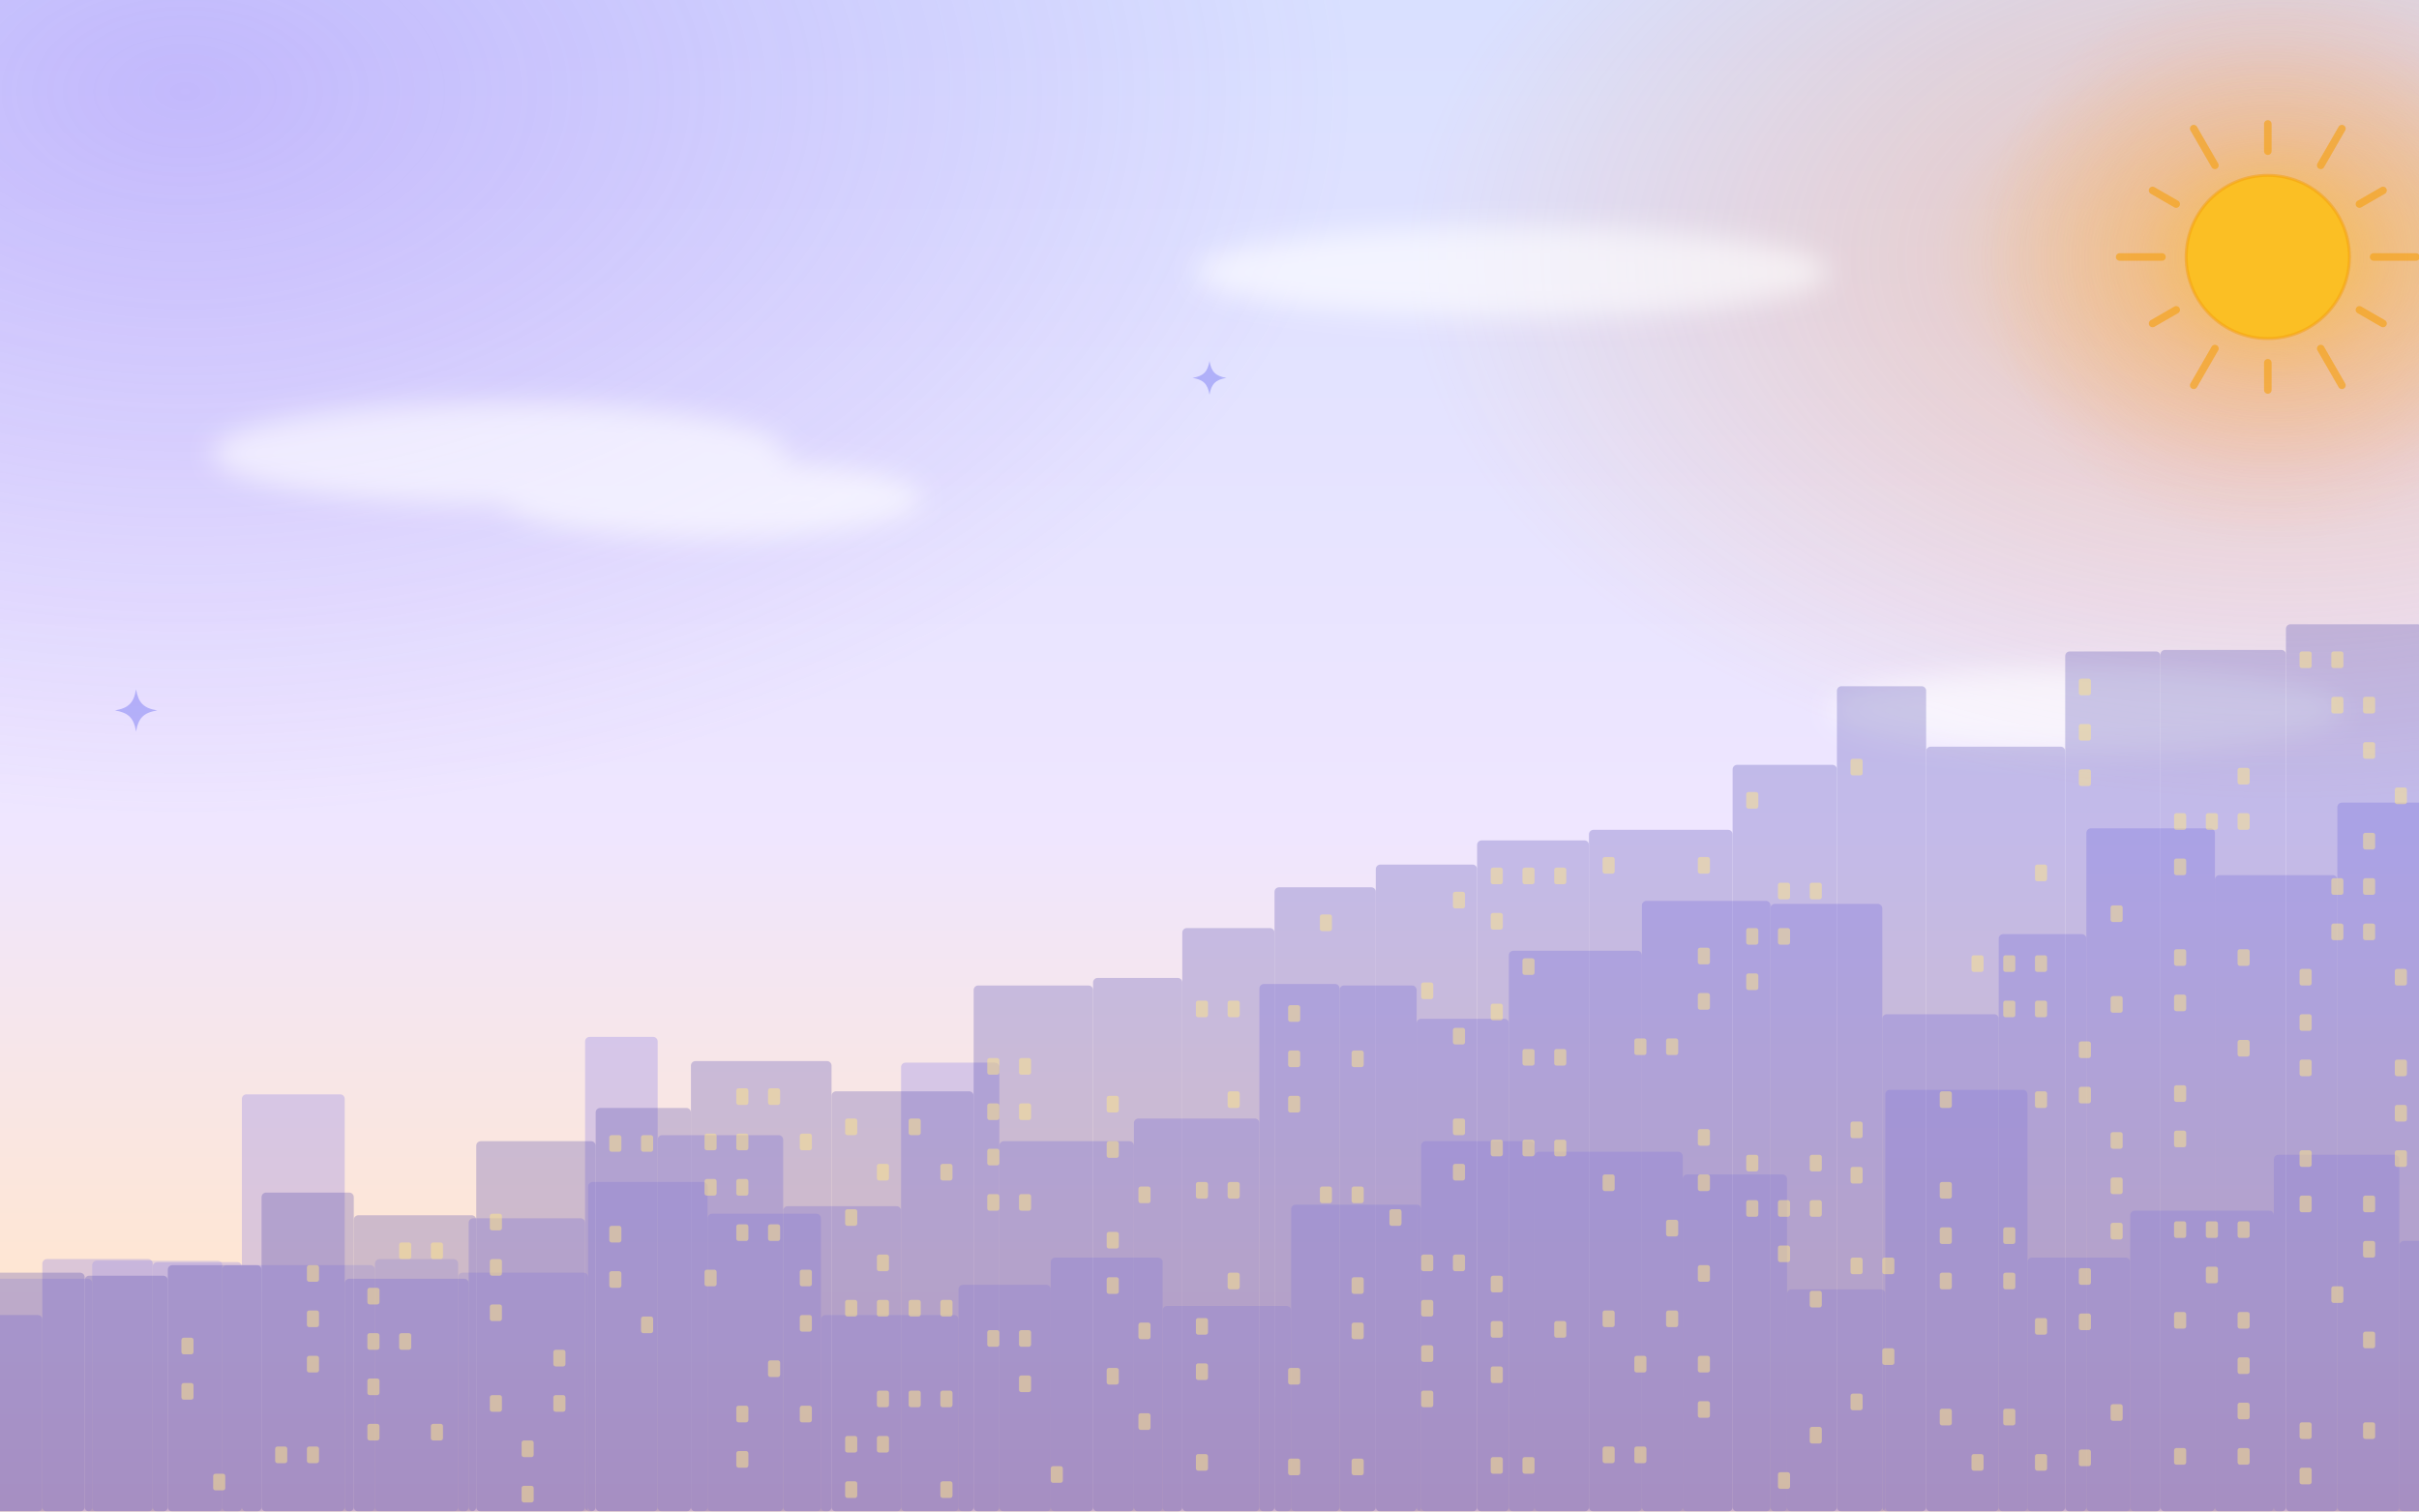
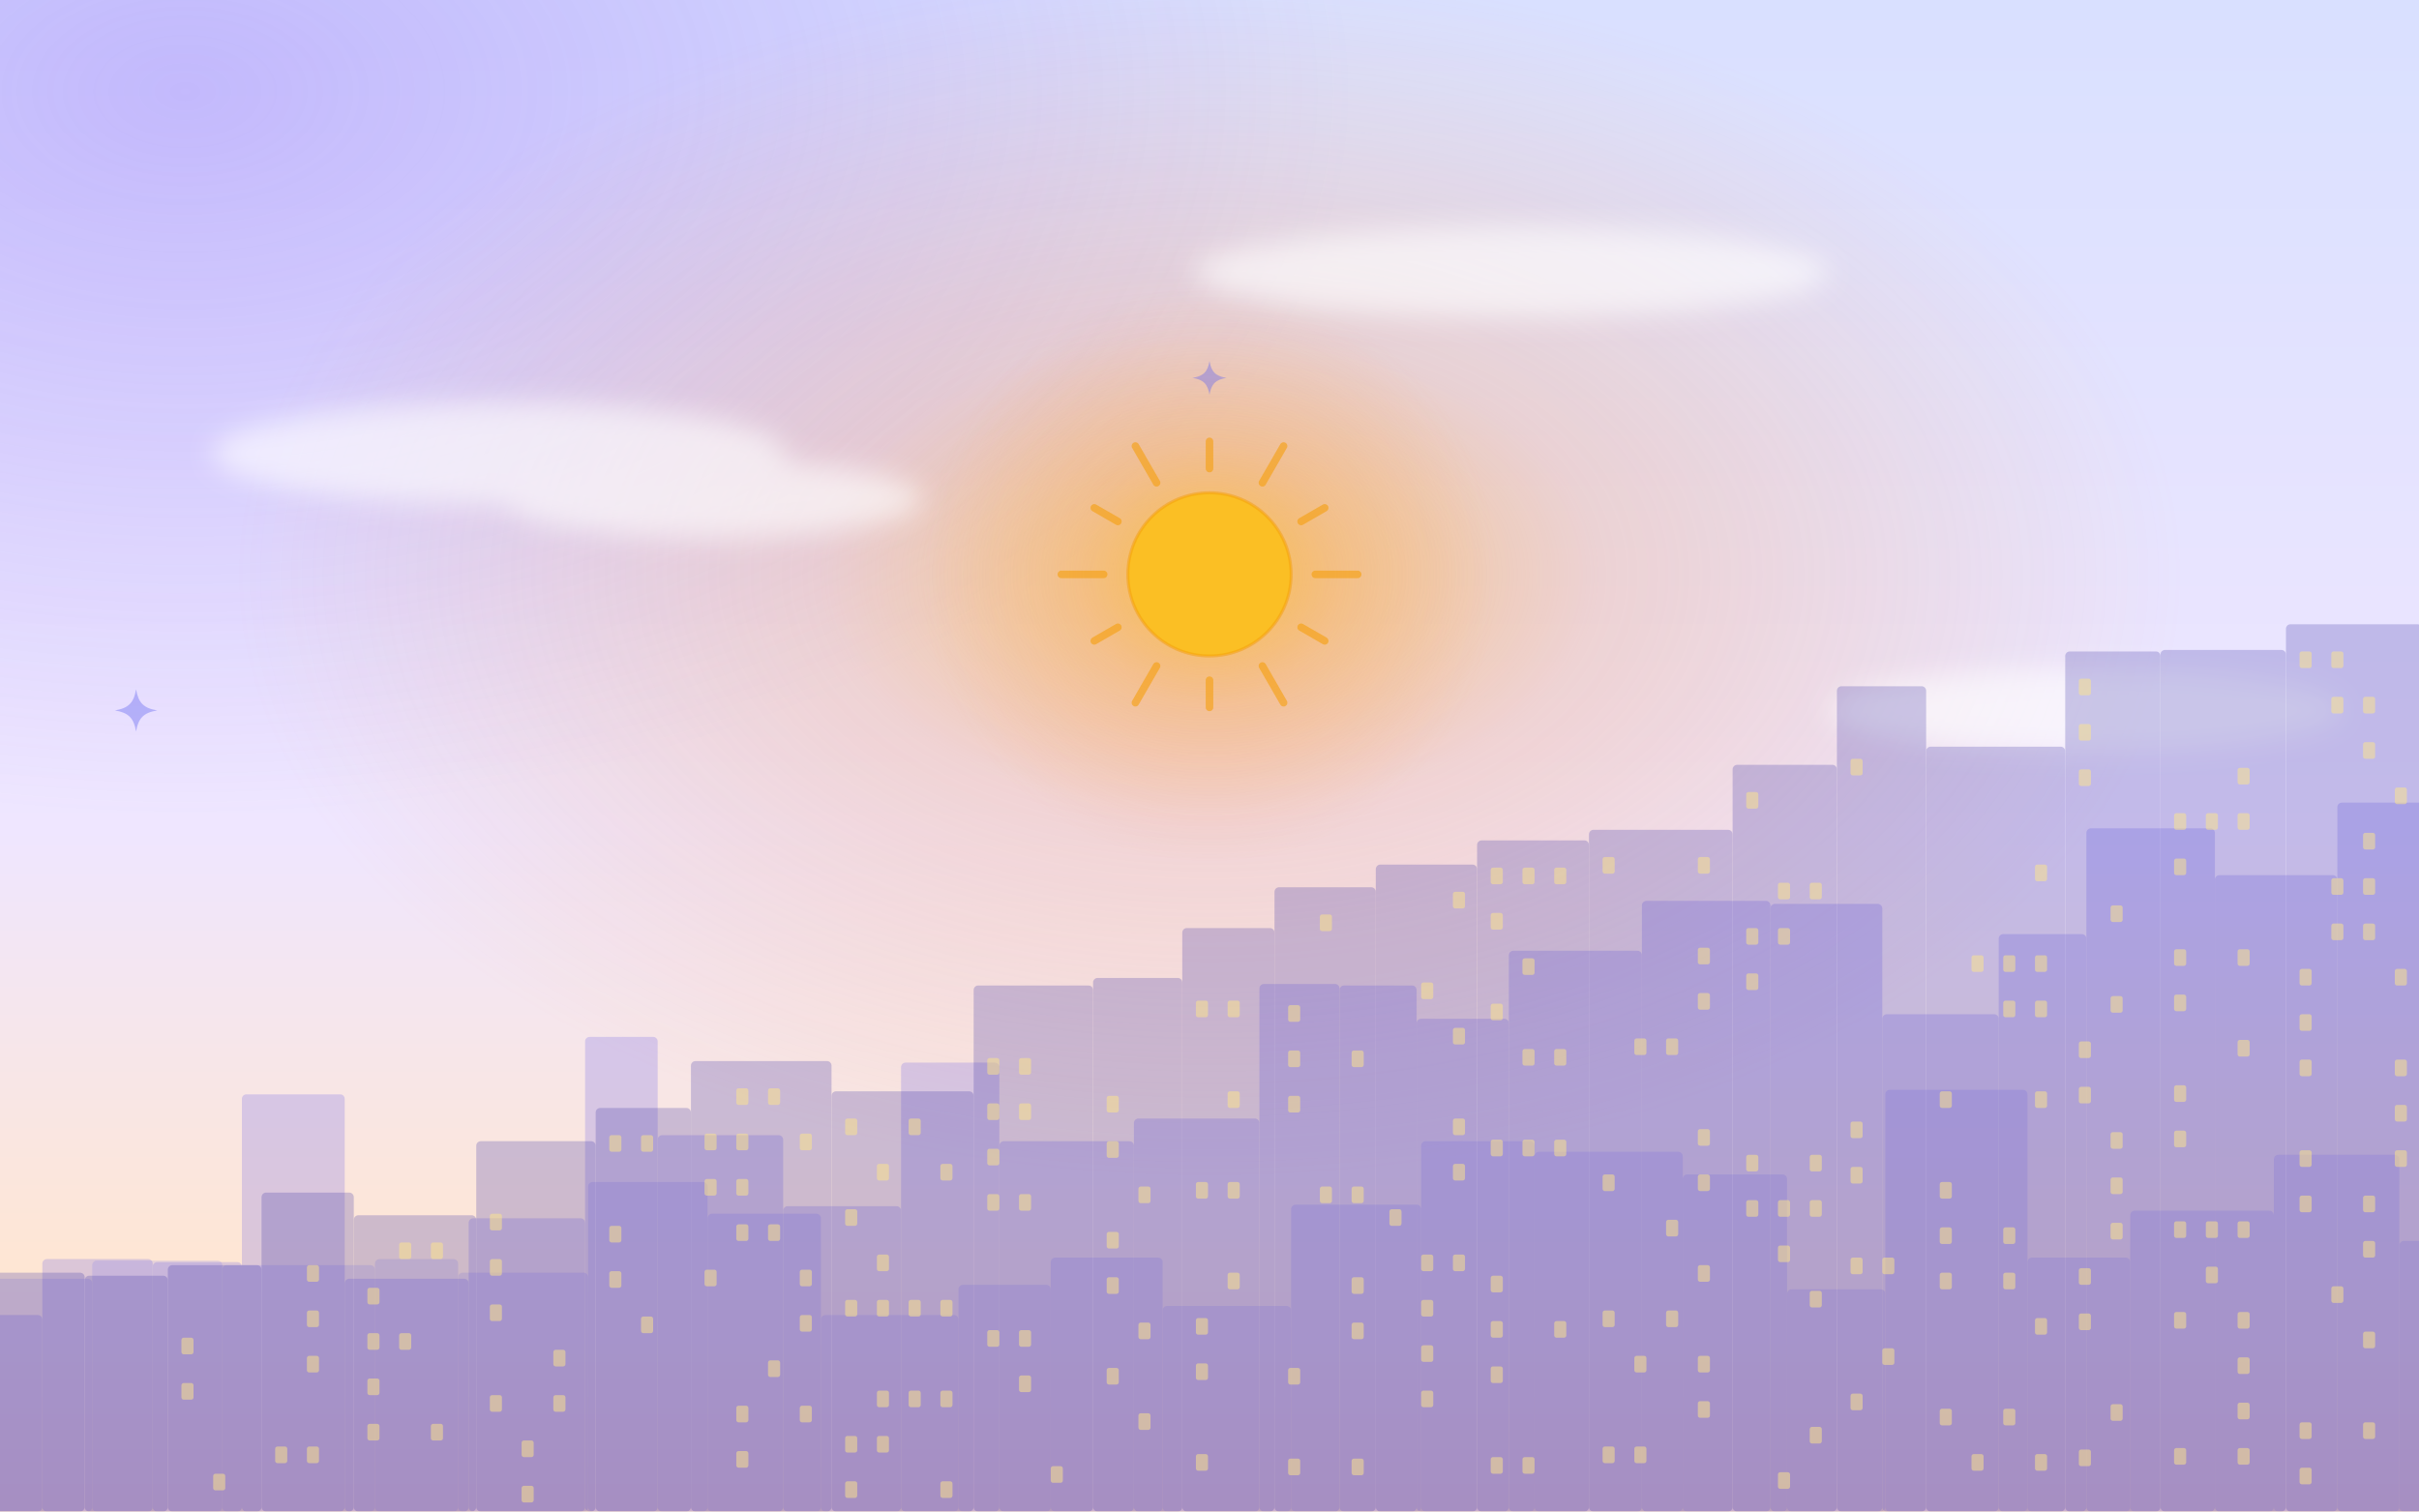
<svg xmlns="http://www.w3.org/2000/svg" viewBox="0 0 1600 1000" preserveAspectRatio="xMidYMax slice" role="img" aria-label="">
  <defs>
    <linearGradient id="sky" x1="0" y1="0" x2="0" y2="1">
      <stop offset="0" stop-color="#d9e0ff" />
      <stop offset=".55" stop-color="#efe6ff" />
      <stop offset=".85" stop-color="#ffe6d2" />
      <stop offset="1" stop-color="#ffd9bd" />
    </linearGradient>
-     <radialGradient id="sun" cx="94%" cy="17%" r="36%">
+     <radialGradient id="sun" cx="50%" cy="38%" r="40%">
      <stop offset="0" stop-color="#fbbf24" stop-opacity=".62" />
      <stop offset=".4" stop-color="#fb923c" stop-opacity=".22" />
      <stop offset="1" stop-color="#fb923c" stop-opacity="0" />
    </radialGradient>
    <radialGradient id="vio" cx="8%" cy="6%" r="48%">
      <stop offset="0" stop-color="#8b5cf6" stop-opacity=".30" />
      <stop offset="1" stop-color="#8b5cf6" stop-opacity="0" />
    </radialGradient>
    <linearGradient id="gl" x1="0" y1="0" x2="1" y2="0">
      <stop offset="0" stop-color="#6366f1" />
      <stop offset=".55" stop-color="#10b981" />
      <stop offset="1" stop-color="#f59e0b" />
    </linearGradient>
    <filter id="b">
      <feGaussianBlur stdDeviation="9" />
    </filter>
    <path id="sp" d="M0-14C1.5-5 5-1.5 14 0 5 1.5 1.5 5 0 14-1.5 5-5 1.5-14 0-5-1.5-1.5-5 0-14Z" />
  </defs>
  <rect width="1600" height="1000" fill="url(#sky)" />
  <rect width="1600" height="1000" fill="url(#vio)" />
  <rect width="1600" height="1000" fill="url(#sun)" />
  <defs>
    <radialGradient id="sglow" cx="50%" cy="50%" r="50%">
      <stop offset="0" stop-color="#fbbf24" stop-opacity=".55" />
      <stop offset=".45" stop-color="#fb923c" stop-opacity=".2" />
      <stop offset="1" stop-color="#fb923c" stop-opacity="0" />
    </radialGradient>
  </defs>
-   <circle cx="1500" cy="170" r="190" fill="url(#sglow)" />
-   <g stroke="#f59e0b" stroke-width="5" stroke-linecap="round" opacity=".6">
-     <line x1="1570.0" y1="170.0" x2="1598.0" y2="170.0" />
-     <line x1="1560.6" y1="205.0" x2="1576.2" y2="214.0" />
-     <line x1="1535.0" y1="230.6" x2="1549.0" y2="254.9" />
-     <line x1="1500.0" y1="240.0" x2="1500.0" y2="258.0" />
-     <line x1="1465.0" y1="230.6" x2="1451.0" y2="254.9" />
-     <line x1="1439.4" y1="205.0" x2="1423.8" y2="214.0" />
-     <line x1="1430.0" y1="170.0" x2="1402.0" y2="170.0" />
-     <line x1="1439.4" y1="135.0" x2="1423.8" y2="126.0" />
-     <line x1="1465.0" y1="109.4" x2="1451.0" y2="85.1" />
-     <line x1="1500.0" y1="100.0" x2="1500.0" y2="82.0" />
-     <line x1="1535.0" y1="109.4" x2="1549.0" y2="85.1" />
-     <line x1="1560.6" y1="135.0" x2="1576.2" y2="126.0" />
-   </g>
-   <circle cx="1500" cy="170" r="54" fill="#fbbf24" />
-   <circle cx="1500" cy="170" r="54" fill="none" stroke="#f59e0b" stroke-opacity=".5" stroke-width="2" />
+   <g transform="translate(-700 210)">
+     <circle cx="1500" cy="170" r="190" fill="url(#sglow)" />
+     <g stroke="#f59e0b" stroke-width="5" stroke-linecap="round" opacity=".6">
+       <line x1="1570.0" y1="170.0" x2="1598.0" y2="170.0" />
+       <line x1="1560.6" y1="205.0" x2="1576.2" y2="214.0" />
+       <line x1="1535.0" y1="230.6" x2="1549.0" y2="254.9" />
+       <line x1="1500.0" y1="240.0" x2="1500.0" y2="258.0" />
+       <line x1="1465.0" y1="230.6" x2="1451.0" y2="254.9" />
+       <line x1="1439.4" y1="205.0" x2="1423.8" y2="214.0" />
+       <line x1="1430.0" y1="170.0" x2="1402.0" y2="170.0" />
+       <line x1="1439.4" y1="135.0" x2="1423.8" y2="126.0" />
+       <line x1="1465.0" y1="109.4" x2="1451.0" y2="85.1" />
+       <line x1="1500.0" y1="100.0" x2="1500.0" y2="82.0" />
+       <line x1="1535.0" y1="109.4" x2="1549.0" y2="85.1" />
+       <line x1="1560.6" y1="135.0" x2="1576.2" y2="126.0" />
+     </g>
+     <circle cx="1500" cy="170" r="54" fill="#fbbf24" />
+     <circle cx="1500" cy="170" r="54" fill="none" stroke="#f59e0b" stroke-opacity=".5" stroke-width="2" />
+   </g>
  <g fill="#fff" opacity=".6" filter="url(#b)">
    <ellipse cx="330" cy="300" rx="190" ry="34" />
    <ellipse cx="470" cy="330" rx="140" ry="26" />
    <ellipse cx="1000" cy="180" rx="210" ry="30" />
    <ellipse cx="1380" cy="470" rx="170" ry="28" />
  </g>
  <g fill="#6366f1">
    <use href="#sp" x="90" y="470" opacity=".4" />
    <use href="#sp" x="800" y="250" opacity=".4" transform="translate(800 250) scale(.8) translate(-800 -250)" />
  </g>
  <g fill="#6366f1" opacity=".16">
    <rect x="-20" y="846" width="81" height="154" rx="3" />
    <rect x="61" y="834" width="86" height="166" rx="3" />
    <rect x="147" y="837" width="101" height="163" rx="3" />
    <rect x="248" y="833" width="55" height="167" rx="3" />
    <rect x="303" y="842" width="86" height="158" rx="3" />
    <rect x="389" y="782" width="79" height="218" rx="3" />
    <rect x="468" y="803" width="75" height="197" rx="3" />
    <rect x="543" y="870" width="91" height="130" rx="3" />
    <rect x="634" y="850" width="61" height="150" rx="3" />
    <rect x="695" y="832" width="74" height="168" rx="3" />
    <rect x="769" y="864" width="85" height="136" rx="3" />
    <rect x="854" y="797" width="86" height="203" rx="3" />
    <rect x="940" y="755" width="75" height="245" rx="3" />
    <rect x="1015" y="762" width="98" height="238" rx="3" />
    <rect x="1113" y="777" width="69" height="223" rx="3" />
    <rect x="1182" y="853" width="65" height="147" rx="3" />
    <rect x="1247" y="721" width="94" height="279" rx="3" />
    <rect x="1341" y="832" width="68" height="168" rx="3" />
    <rect x="1409" y="801" width="95" height="199" rx="3" />
    <rect x="1504" y="764" width="83" height="236" rx="3" />
    <rect x="1587" y="821" width="101" height="179" rx="3" />
  </g>
  <g fill="#4f46e5" opacity=".2">
    <rect x="-20" y="870" width="48" height="130" rx="3" />
    <rect x="28" y="833" width="73" height="167" rx="3" />
    <rect x="101" y="835" width="59" height="165" rx="3" />
    <rect x="160" y="724" width="68" height="276" rx="3" />
    <rect x="228" y="846" width="82" height="154" rx="3" />
    <rect x="310" y="806" width="77" height="194" rx="3" />
    <rect x="387" y="686" width="48" height="314" rx="3" />
    <rect x="435" y="751" width="83" height="249" rx="3" />
    <rect x="518" y="798" width="78" height="202" rx="3" />
    <rect x="596" y="703" width="65" height="297" rx="3" />
    <rect x="661" y="755" width="89" height="245" rx="3" />
    <rect x="750" y="740" width="83" height="260" rx="3" />
    <rect x="833" y="651" width="53" height="349" rx="3" />
    <rect x="886" y="652" width="51" height="348" rx="3" />
    <rect x="937" y="674" width="61" height="326" rx="3" />
    <rect x="998" y="629" width="88" height="371" rx="3" />
    <rect x="1086" y="596" width="85" height="404" rx="3" />
    <rect x="1171" y="598" width="74" height="402" rx="3" />
    <rect x="1245" y="671" width="77" height="329" rx="3" />
    <rect x="1322" y="618" width="58" height="382" rx="3" />
    <rect x="1380" y="548" width="85" height="452" rx="3" />
    <rect x="1465" y="579" width="81" height="421" rx="3" />
    <rect x="1546" y="531" width="59" height="469" rx="3" />
    <rect x="1605" y="595" width="53" height="405" rx="3" />
  </g>
  <g fill="#3730a3" opacity=".24">
    <rect x="-20" y="842" width="76" height="158" rx="3" />
    <rect x="56" y="844" width="55" height="156" rx="3" />
    <rect x="111" y="837" width="62" height="163" rx="3" />
    <rect x="173" y="789" width="61" height="211" rx="3" />
    <rect x="234" y="804" width="81" height="196" rx="3" />
    <rect x="315" y="755" width="79" height="245" rx="3" />
    <rect x="394" y="733" width="63" height="267" rx="3" />
    <rect x="457" y="702" width="93" height="298" rx="3" />
    <rect x="550" y="722" width="94" height="278" rx="3" />
    <rect x="644" y="652" width="79" height="348" rx="3" />
    <rect x="723" y="647" width="59" height="353" rx="3" />
    <rect x="782" y="614" width="61" height="386" rx="3" />
    <rect x="843" y="587" width="67" height="413" rx="3" />
    <rect x="910" y="572" width="67" height="428" rx="3" />
    <rect x="977" y="556" width="74" height="444" rx="3" />
    <rect x="1051" y="549" width="95" height="451" rx="3" />
    <rect x="1146" y="506" width="69" height="494" rx="3" />
    <rect x="1215" y="454" width="59" height="546" rx="3" />
    <rect x="1274" y="494" width="92" height="506" rx="3" />
    <rect x="1366" y="431" width="63" height="569" rx="3" />
    <rect x="1429" y="430" width="83" height="570" rx="3" />
    <rect x="1512" y="413" width="90" height="587" rx="3" />
    <rect x="1602" y="347" width="63" height="653" rx="3" />
  </g>
  <g fill="#fde68a" opacity="0.5">
    <rect x="120" y="885" width="8" height="11" rx="1.5" />
    <rect x="120" y="915" width="8" height="11" rx="1.5" />
    <rect x="141" y="975" width="8" height="11" rx="1.5" />
    <rect x="203" y="837" width="8" height="11" rx="1.5" />
    <rect x="203" y="867" width="8" height="11" rx="1.5" />
    <rect x="203" y="897" width="8" height="11" rx="1.5" />
    <rect x="182" y="957" width="8" height="11" rx="1.5" />
    <rect x="203" y="957" width="8" height="11" rx="1.5" />
    <rect x="264" y="822" width="8" height="11" rx="1.5" />
    <rect x="285" y="822" width="8" height="11" rx="1.5" />
    <rect x="243" y="852" width="8" height="11" rx="1.5" />
    <rect x="243" y="882" width="8" height="11" rx="1.5" />
    <rect x="264" y="882" width="8" height="11" rx="1.5" />
    <rect x="243" y="912" width="8" height="11" rx="1.5" />
    <rect x="243" y="942" width="8" height="11" rx="1.5" />
    <rect x="285" y="942" width="8" height="11" rx="1.5" />
    <rect x="324" y="803" width="8" height="11" rx="1.5" />
    <rect x="324" y="833" width="8" height="11" rx="1.5" />
    <rect x="324" y="863" width="8" height="11" rx="1.5" />
    <rect x="366" y="893" width="8" height="11" rx="1.5" />
    <rect x="324" y="923" width="8" height="11" rx="1.5" />
    <rect x="366" y="923" width="8" height="11" rx="1.5" />
    <rect x="345" y="953" width="8" height="11" rx="1.5" />
    <rect x="345" y="983" width="8" height="11" rx="1.5" />
    <rect x="403" y="751" width="8" height="11" rx="1.5" />
    <rect x="424" y="751" width="8" height="11" rx="1.5" />
    <rect x="403" y="811" width="8" height="11" rx="1.5" />
    <rect x="403" y="841" width="8" height="11" rx="1.5" />
    <rect x="424" y="871" width="8" height="11" rx="1.5" />
    <rect x="487" y="720" width="8" height="11" rx="1.5" />
    <rect x="508" y="720" width="8" height="11" rx="1.5" />
    <rect x="466" y="750" width="8" height="11" rx="1.5" />
    <rect x="487" y="750" width="8" height="11" rx="1.5" />
    <rect x="529" y="750" width="8" height="11" rx="1.5" />
    <rect x="466" y="780" width="8" height="11" rx="1.5" />
    <rect x="487" y="780" width="8" height="11" rx="1.5" />
    <rect x="487" y="810" width="8" height="11" rx="1.5" />
    <rect x="508" y="810" width="8" height="11" rx="1.5" />
    <rect x="466" y="840" width="8" height="11" rx="1.5" />
    <rect x="529" y="840" width="8" height="11" rx="1.5" />
    <rect x="529" y="870" width="8" height="11" rx="1.5" />
    <rect x="508" y="900" width="8" height="11" rx="1.5" />
    <rect x="487" y="930" width="8" height="11" rx="1.5" />
    <rect x="529" y="930" width="8" height="11" rx="1.5" />
    <rect x="487" y="960" width="8" height="11" rx="1.5" />
    <rect x="559" y="740" width="8" height="11" rx="1.5" />
    <rect x="601" y="740" width="8" height="11" rx="1.5" />
    <rect x="580" y="770" width="8" height="11" rx="1.5" />
    <rect x="622" y="770" width="8" height="11" rx="1.5" />
    <rect x="559" y="800" width="8" height="11" rx="1.5" />
    <rect x="580" y="830" width="8" height="11" rx="1.5" />
    <rect x="559" y="860" width="8" height="11" rx="1.5" />
    <rect x="580" y="860" width="8" height="11" rx="1.5" />
    <rect x="601" y="860" width="8" height="11" rx="1.5" />
    <rect x="622" y="860" width="8" height="11" rx="1.5" />
    <rect x="580" y="920" width="8" height="11" rx="1.5" />
    <rect x="601" y="920" width="8" height="11" rx="1.5" />
    <rect x="622" y="920" width="8" height="11" rx="1.5" />
    <rect x="559" y="950" width="8" height="11" rx="1.5" />
    <rect x="580" y="950" width="8" height="11" rx="1.5" />
    <rect x="559" y="980" width="8" height="11" rx="1.5" />
    <rect x="622" y="980" width="8" height="11" rx="1.5" />
    <rect x="653" y="700" width="8" height="11" rx="1.5" />
    <rect x="674" y="700" width="8" height="11" rx="1.5" />
    <rect x="653" y="730" width="8" height="11" rx="1.5" />
    <rect x="674" y="730" width="8" height="11" rx="1.5" />
    <rect x="653" y="760" width="8" height="11" rx="1.5" />
    <rect x="653" y="790" width="8" height="11" rx="1.5" />
    <rect x="674" y="790" width="8" height="11" rx="1.5" />
    <rect x="653" y="880" width="8" height="11" rx="1.5" />
    <rect x="674" y="880" width="8" height="11" rx="1.5" />
    <rect x="674" y="910" width="8" height="11" rx="1.5" />
    <rect x="695" y="970" width="8" height="11" rx="1.5" />
    <rect x="732" y="725" width="8" height="11" rx="1.5" />
    <rect x="732" y="755" width="8" height="11" rx="1.5" />
    <rect x="753" y="785" width="8" height="11" rx="1.5" />
    <rect x="732" y="815" width="8" height="11" rx="1.5" />
    <rect x="732" y="845" width="8" height="11" rx="1.5" />
    <rect x="753" y="875" width="8" height="11" rx="1.5" />
    <rect x="732" y="905" width="8" height="11" rx="1.5" />
    <rect x="753" y="935" width="8" height="11" rx="1.5" />
    <rect x="791" y="662" width="8" height="11" rx="1.5" />
    <rect x="812" y="662" width="8" height="11" rx="1.5" />
    <rect x="812" y="722" width="8" height="11" rx="1.5" />
    <rect x="791" y="782" width="8" height="11" rx="1.5" />
    <rect x="812" y="782" width="8" height="11" rx="1.5" />
    <rect x="812" y="842" width="8" height="11" rx="1.5" />
    <rect x="791" y="872" width="8" height="11" rx="1.5" />
    <rect x="791" y="902" width="8" height="11" rx="1.5" />
    <rect x="791" y="962" width="8" height="11" rx="1.5" />
    <rect x="873" y="605" width="8" height="11" rx="1.5" />
    <rect x="852" y="665" width="8" height="11" rx="1.5" />
    <rect x="852" y="695" width="8" height="11" rx="1.5" />
    <rect x="894" y="695" width="8" height="11" rx="1.5" />
    <rect x="852" y="725" width="8" height="11" rx="1.5" />
    <rect x="873" y="785" width="8" height="11" rx="1.5" />
    <rect x="894" y="785" width="8" height="11" rx="1.5" />
    <rect x="894" y="845" width="8" height="11" rx="1.5" />
    <rect x="894" y="875" width="8" height="11" rx="1.5" />
    <rect x="852" y="905" width="8" height="11" rx="1.5" />
    <rect x="852" y="965" width="8" height="11" rx="1.5" />
    <rect x="894" y="965" width="8" height="11" rx="1.5" />
    <rect x="961" y="590" width="8" height="11" rx="1.5" />
    <rect x="940" y="650" width="8" height="11" rx="1.5" />
    <rect x="961" y="680" width="8" height="11" rx="1.5" />
    <rect x="961" y="740" width="8" height="11" rx="1.5" />
    <rect x="961" y="770" width="8" height="11" rx="1.5" />
    <rect x="919" y="800" width="8" height="11" rx="1.5" />
    <rect x="940" y="830" width="8" height="11" rx="1.5" />
    <rect x="961" y="830" width="8" height="11" rx="1.5" />
    <rect x="940" y="860" width="8" height="11" rx="1.5" />
    <rect x="940" y="890" width="8" height="11" rx="1.5" />
    <rect x="940" y="920" width="8" height="11" rx="1.5" />
    <rect x="986" y="574" width="8" height="11" rx="1.5" />
    <rect x="1007" y="574" width="8" height="11" rx="1.5" />
    <rect x="1028" y="574" width="8" height="11" rx="1.5" />
    <rect x="986" y="604" width="8" height="11" rx="1.5" />
    <rect x="1007" y="634" width="8" height="11" rx="1.5" />
    <rect x="986" y="664" width="8" height="11" rx="1.5" />
    <rect x="1007" y="694" width="8" height="11" rx="1.5" />
    <rect x="1028" y="694" width="8" height="11" rx="1.5" />
    <rect x="986" y="754" width="8" height="11" rx="1.5" />
    <rect x="1007" y="754" width="8" height="11" rx="1.5" />
    <rect x="1028" y="754" width="8" height="11" rx="1.5" />
    <rect x="986" y="844" width="8" height="11" rx="1.5" />
    <rect x="986" y="874" width="8" height="11" rx="1.5" />
    <rect x="1028" y="874" width="8" height="11" rx="1.5" />
    <rect x="986" y="904" width="8" height="11" rx="1.5" />
    <rect x="986" y="964" width="8" height="11" rx="1.5" />
    <rect x="1007" y="964" width="8" height="11" rx="1.5" />
    <rect x="1060" y="567" width="8" height="11" rx="1.5" />
    <rect x="1123" y="567" width="8" height="11" rx="1.5" />
    <rect x="1123" y="627" width="8" height="11" rx="1.5" />
    <rect x="1123" y="657" width="8" height="11" rx="1.5" />
    <rect x="1081" y="687" width="8" height="11" rx="1.5" />
    <rect x="1102" y="687" width="8" height="11" rx="1.5" />
    <rect x="1123" y="747" width="8" height="11" rx="1.5" />
    <rect x="1060" y="777" width="8" height="11" rx="1.5" />
    <rect x="1123" y="777" width="8" height="11" rx="1.5" />
    <rect x="1102" y="807" width="8" height="11" rx="1.5" />
    <rect x="1123" y="837" width="8" height="11" rx="1.5" />
    <rect x="1060" y="867" width="8" height="11" rx="1.5" />
    <rect x="1102" y="867" width="8" height="11" rx="1.5" />
    <rect x="1081" y="897" width="8" height="11" rx="1.5" />
    <rect x="1123" y="897" width="8" height="11" rx="1.5" />
    <rect x="1123" y="927" width="8" height="11" rx="1.5" />
    <rect x="1060" y="957" width="8" height="11" rx="1.5" />
    <rect x="1081" y="957" width="8" height="11" rx="1.5" />
    <rect x="1155" y="524" width="8" height="11" rx="1.5" />
    <rect x="1176" y="584" width="8" height="11" rx="1.5" />
    <rect x="1197" y="584" width="8" height="11" rx="1.5" />
    <rect x="1155" y="614" width="8" height="11" rx="1.5" />
    <rect x="1176" y="614" width="8" height="11" rx="1.5" />
    <rect x="1155" y="644" width="8" height="11" rx="1.5" />
    <rect x="1155" y="764" width="8" height="11" rx="1.5" />
    <rect x="1197" y="764" width="8" height="11" rx="1.5" />
    <rect x="1155" y="794" width="8" height="11" rx="1.5" />
    <rect x="1176" y="794" width="8" height="11" rx="1.5" />
    <rect x="1197" y="794" width="8" height="11" rx="1.5" />
    <rect x="1176" y="824" width="8" height="11" rx="1.5" />
    <rect x="1197" y="854" width="8" height="11" rx="1.5" />
    <rect x="1197" y="944" width="8" height="11" rx="1.5" />
    <rect x="1176" y="974" width="8" height="11" rx="1.5" />
    <rect x="1224" y="502" width="8" height="11" rx="1.5" />
    <rect x="1224" y="742" width="8" height="11" rx="1.5" />
    <rect x="1224" y="772" width="8" height="11" rx="1.5" />
    <rect x="1224" y="832" width="8" height="11" rx="1.5" />
    <rect x="1245" y="832" width="8" height="11" rx="1.5" />
    <rect x="1245" y="892" width="8" height="11" rx="1.5" />
    <rect x="1224" y="922" width="8" height="11" rx="1.5" />
    <rect x="1346" y="572" width="8" height="11" rx="1.5" />
    <rect x="1304" y="632" width="8" height="11" rx="1.5" />
    <rect x="1325" y="632" width="8" height="11" rx="1.5" />
    <rect x="1346" y="632" width="8" height="11" rx="1.5" />
    <rect x="1325" y="662" width="8" height="11" rx="1.5" />
    <rect x="1346" y="662" width="8" height="11" rx="1.5" />
    <rect x="1283" y="722" width="8" height="11" rx="1.5" />
    <rect x="1346" y="722" width="8" height="11" rx="1.5" />
    <rect x="1283" y="782" width="8" height="11" rx="1.5" />
    <rect x="1283" y="812" width="8" height="11" rx="1.5" />
    <rect x="1325" y="812" width="8" height="11" rx="1.5" />
    <rect x="1283" y="842" width="8" height="11" rx="1.5" />
    <rect x="1325" y="842" width="8" height="11" rx="1.5" />
    <rect x="1346" y="872" width="8" height="11" rx="1.5" />
    <rect x="1283" y="932" width="8" height="11" rx="1.5" />
    <rect x="1325" y="932" width="8" height="11" rx="1.5" />
    <rect x="1304" y="962" width="8" height="11" rx="1.5" />
    <rect x="1346" y="962" width="8" height="11" rx="1.5" />
    <rect x="1375" y="449" width="8" height="11" rx="1.5" />
    <rect x="1375" y="479" width="8" height="11" rx="1.5" />
    <rect x="1375" y="509" width="8" height="11" rx="1.5" />
    <rect x="1396" y="599" width="8" height="11" rx="1.5" />
    <rect x="1396" y="659" width="8" height="11" rx="1.5" />
    <rect x="1375" y="689" width="8" height="11" rx="1.5" />
    <rect x="1375" y="719" width="8" height="11" rx="1.5" />
    <rect x="1396" y="749" width="8" height="11" rx="1.5" />
    <rect x="1396" y="779" width="8" height="11" rx="1.5" />
    <rect x="1396" y="809" width="8" height="11" rx="1.5" />
    <rect x="1375" y="839" width="8" height="11" rx="1.5" />
    <rect x="1375" y="869" width="8" height="11" rx="1.5" />
    <rect x="1396" y="929" width="8" height="11" rx="1.5" />
    <rect x="1375" y="959" width="8" height="11" rx="1.5" />
    <rect x="1480" y="508" width="8" height="11" rx="1.5" />
    <rect x="1438" y="538" width="8" height="11" rx="1.5" />
    <rect x="1459" y="538" width="8" height="11" rx="1.5" />
    <rect x="1480" y="538" width="8" height="11" rx="1.5" />
    <rect x="1438" y="568" width="8" height="11" rx="1.5" />
    <rect x="1438" y="628" width="8" height="11" rx="1.5" />
    <rect x="1480" y="628" width="8" height="11" rx="1.5" />
    <rect x="1438" y="658" width="8" height="11" rx="1.5" />
    <rect x="1480" y="688" width="8" height="11" rx="1.5" />
    <rect x="1438" y="718" width="8" height="11" rx="1.5" />
    <rect x="1438" y="748" width="8" height="11" rx="1.5" />
    <rect x="1438" y="808" width="8" height="11" rx="1.5" />
    <rect x="1459" y="808" width="8" height="11" rx="1.5" />
    <rect x="1480" y="808" width="8" height="11" rx="1.5" />
    <rect x="1459" y="838" width="8" height="11" rx="1.5" />
    <rect x="1438" y="868" width="8" height="11" rx="1.5" />
    <rect x="1480" y="868" width="8" height="11" rx="1.5" />
    <rect x="1480" y="898" width="8" height="11" rx="1.5" />
    <rect x="1480" y="928" width="8" height="11" rx="1.5" />
    <rect x="1438" y="958" width="8" height="11" rx="1.5" />
    <rect x="1480" y="958" width="8" height="11" rx="1.5" />
    <rect x="1521" y="431" width="8" height="11" rx="1.5" />
    <rect x="1542" y="431" width="8" height="11" rx="1.5" />
    <rect x="1542" y="461" width="8" height="11" rx="1.5" />
    <rect x="1563" y="461" width="8" height="11" rx="1.5" />
    <rect x="1563" y="491" width="8" height="11" rx="1.5" />
    <rect x="1584" y="521" width="8" height="11" rx="1.5" />
    <rect x="1563" y="551" width="8" height="11" rx="1.5" />
    <rect x="1542" y="581" width="8" height="11" rx="1.5" />
    <rect x="1563" y="581" width="8" height="11" rx="1.5" />
    <rect x="1542" y="611" width="8" height="11" rx="1.5" />
    <rect x="1563" y="611" width="8" height="11" rx="1.5" />
    <rect x="1521" y="641" width="8" height="11" rx="1.5" />
    <rect x="1584" y="641" width="8" height="11" rx="1.5" />
    <rect x="1521" y="671" width="8" height="11" rx="1.5" />
    <rect x="1521" y="701" width="8" height="11" rx="1.5" />
    <rect x="1584" y="701" width="8" height="11" rx="1.5" />
    <rect x="1584" y="731" width="8" height="11" rx="1.5" />
    <rect x="1521" y="761" width="8" height="11" rx="1.5" />
    <rect x="1584" y="761" width="8" height="11" rx="1.5" />
    <rect x="1521" y="791" width="8" height="11" rx="1.5" />
    <rect x="1563" y="791" width="8" height="11" rx="1.5" />
    <rect x="1563" y="821" width="8" height="11" rx="1.5" />
    <rect x="1542" y="851" width="8" height="11" rx="1.5" />
    <rect x="1563" y="881" width="8" height="11" rx="1.5" />
    <rect x="1521" y="941" width="8" height="11" rx="1.5" />
    <rect x="1563" y="941" width="8" height="11" rx="1.5" />
    <rect x="1521" y="971" width="8" height="11" rx="1.5" />
    <rect x="1632" y="395" width="8" height="11" rx="1.5" />
    <rect x="1632" y="455" width="8" height="11" rx="1.5" />
    <rect x="1632" y="485" width="8" height="11" rx="1.5" />
    <rect x="1632" y="515" width="8" height="11" rx="1.5" />
    <rect x="1632" y="545" width="8" height="11" rx="1.5" />
    <rect x="1611" y="695" width="8" height="11" rx="1.5" />
    <rect x="1611" y="725" width="8" height="11" rx="1.5" />
    <rect x="1611" y="815" width="8" height="11" rx="1.5" />
    <rect x="1632" y="815" width="8" height="11" rx="1.5" />
    <rect x="1611" y="845" width="8" height="11" rx="1.5" />
    <rect x="1632" y="875" width="8" height="11" rx="1.5" />
    <rect x="1611" y="905" width="8" height="11" rx="1.5" />
    <rect x="1611" y="935" width="8" height="11" rx="1.5" />
    <rect x="1632" y="935" width="8" height="11" rx="1.5" />
    <rect x="1611" y="965" width="8" height="11" rx="1.5" />
  </g>
</svg>
